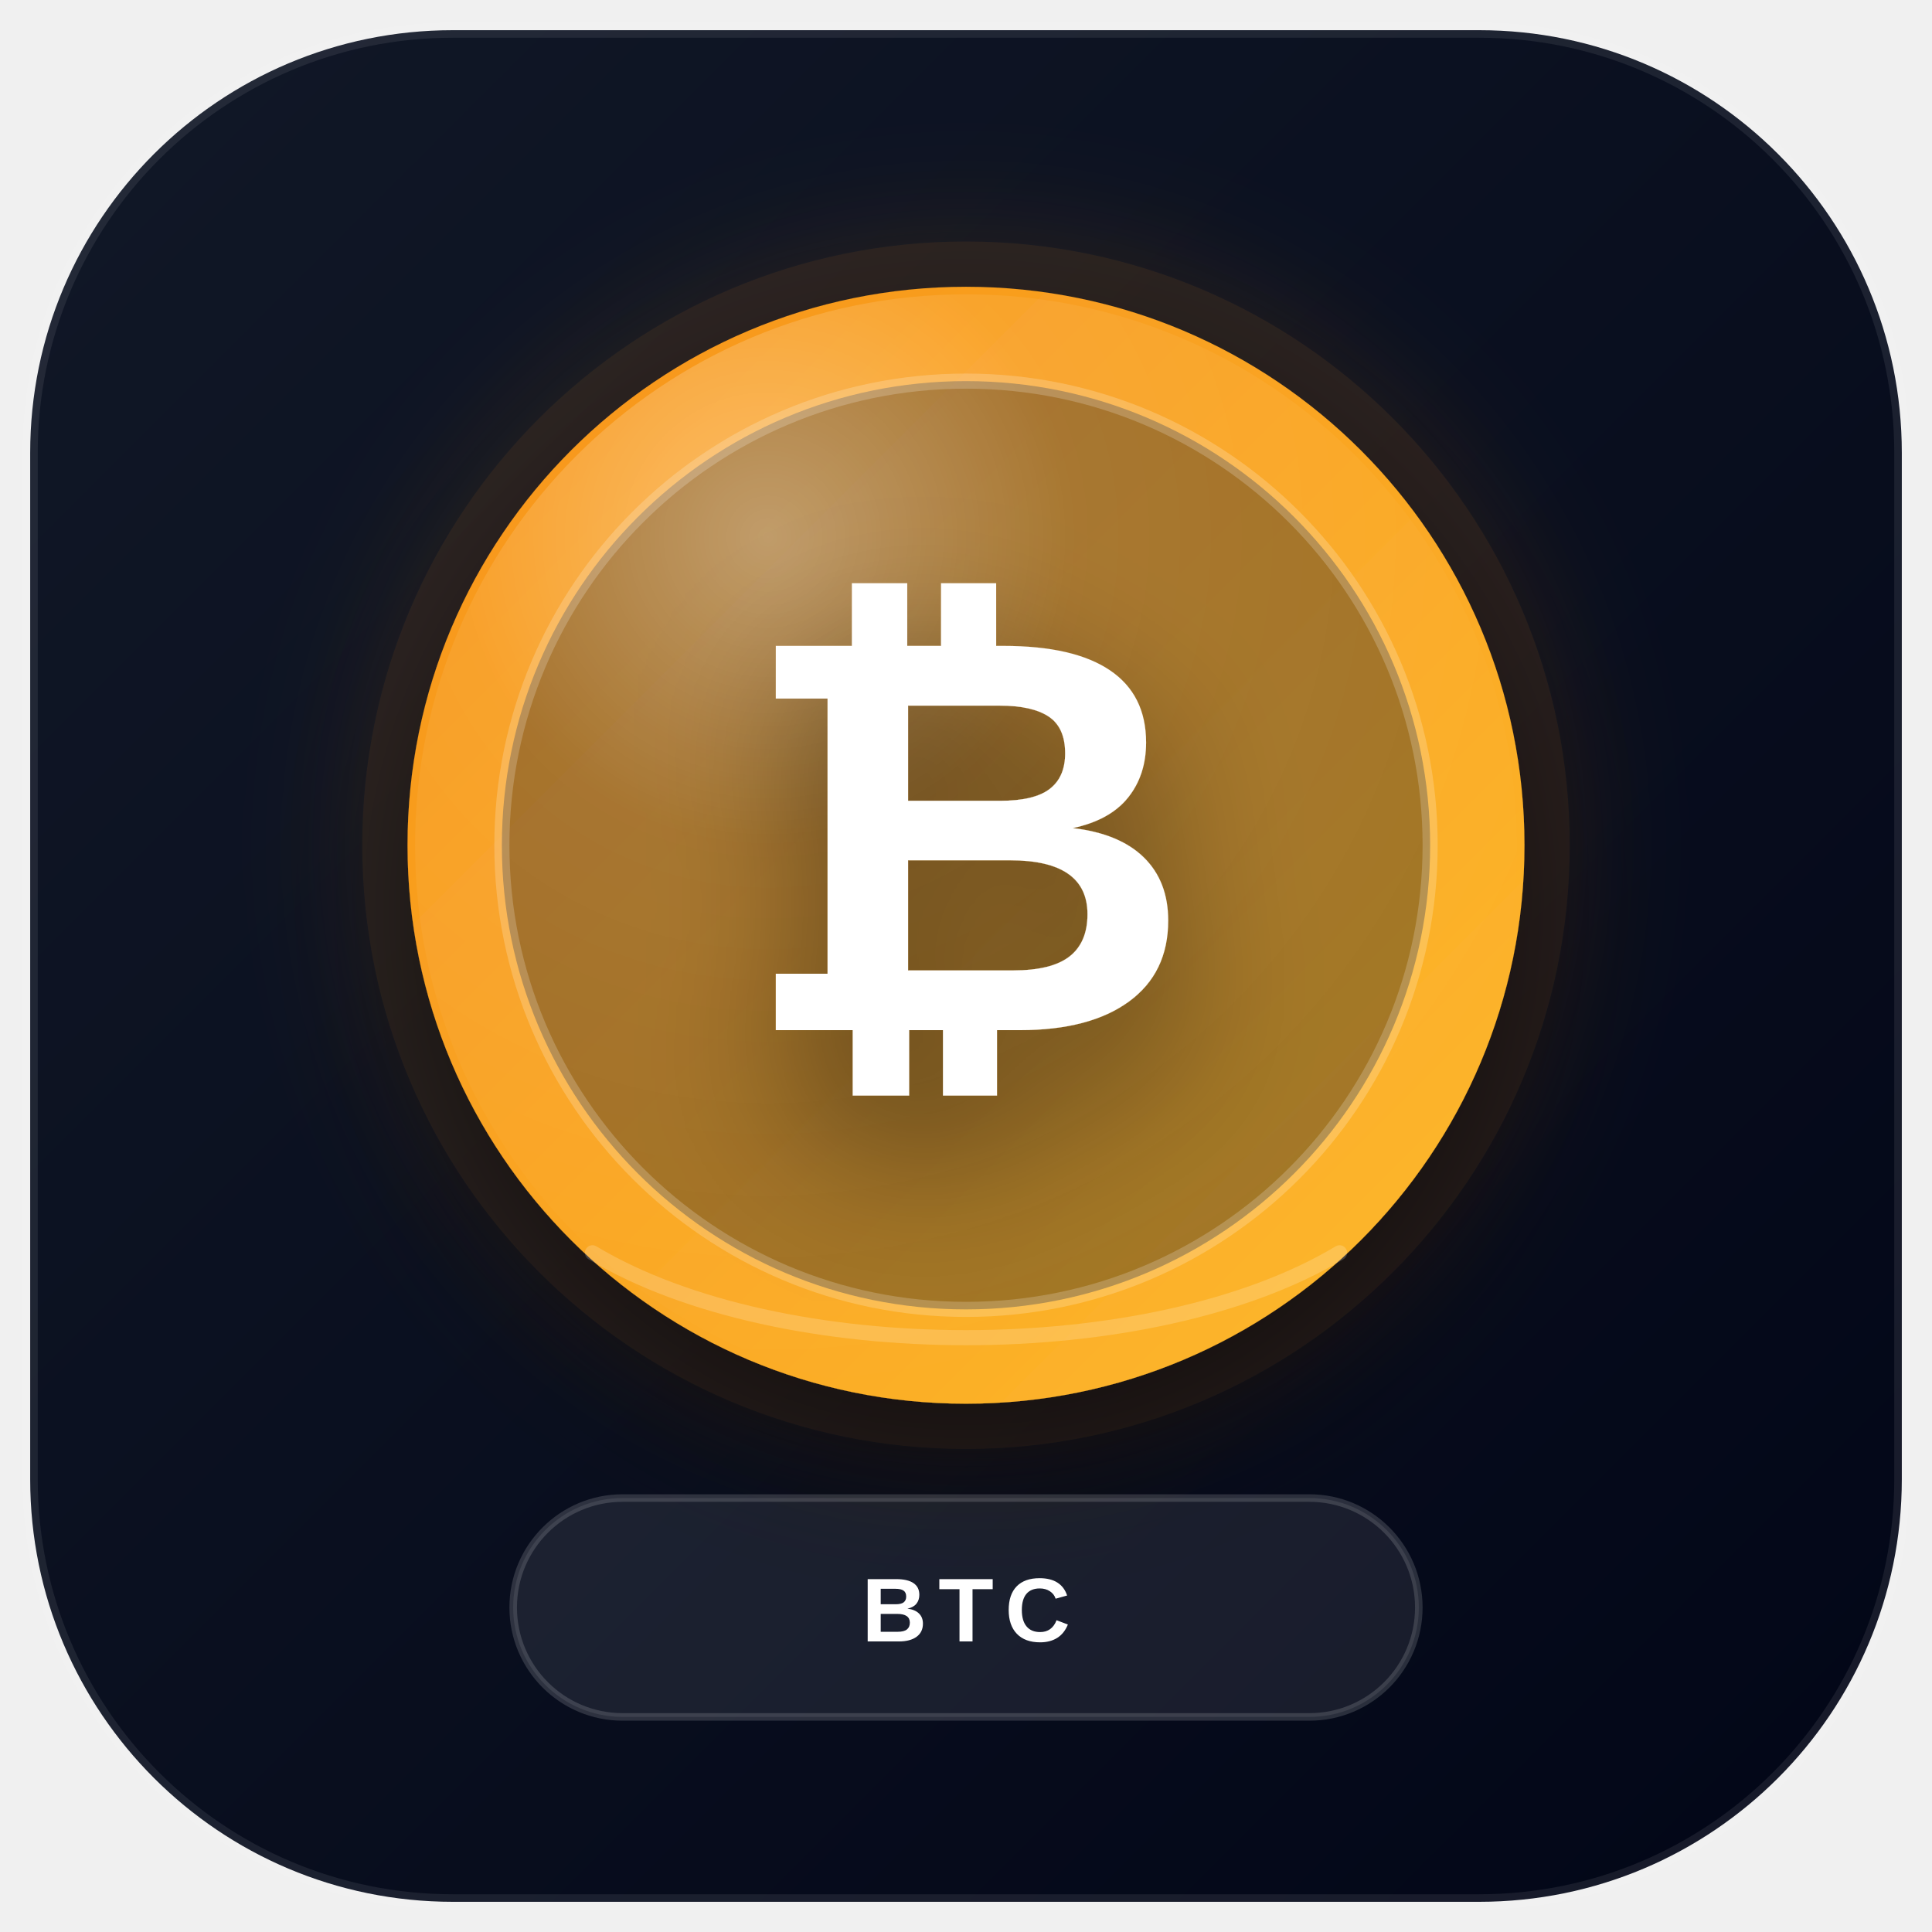
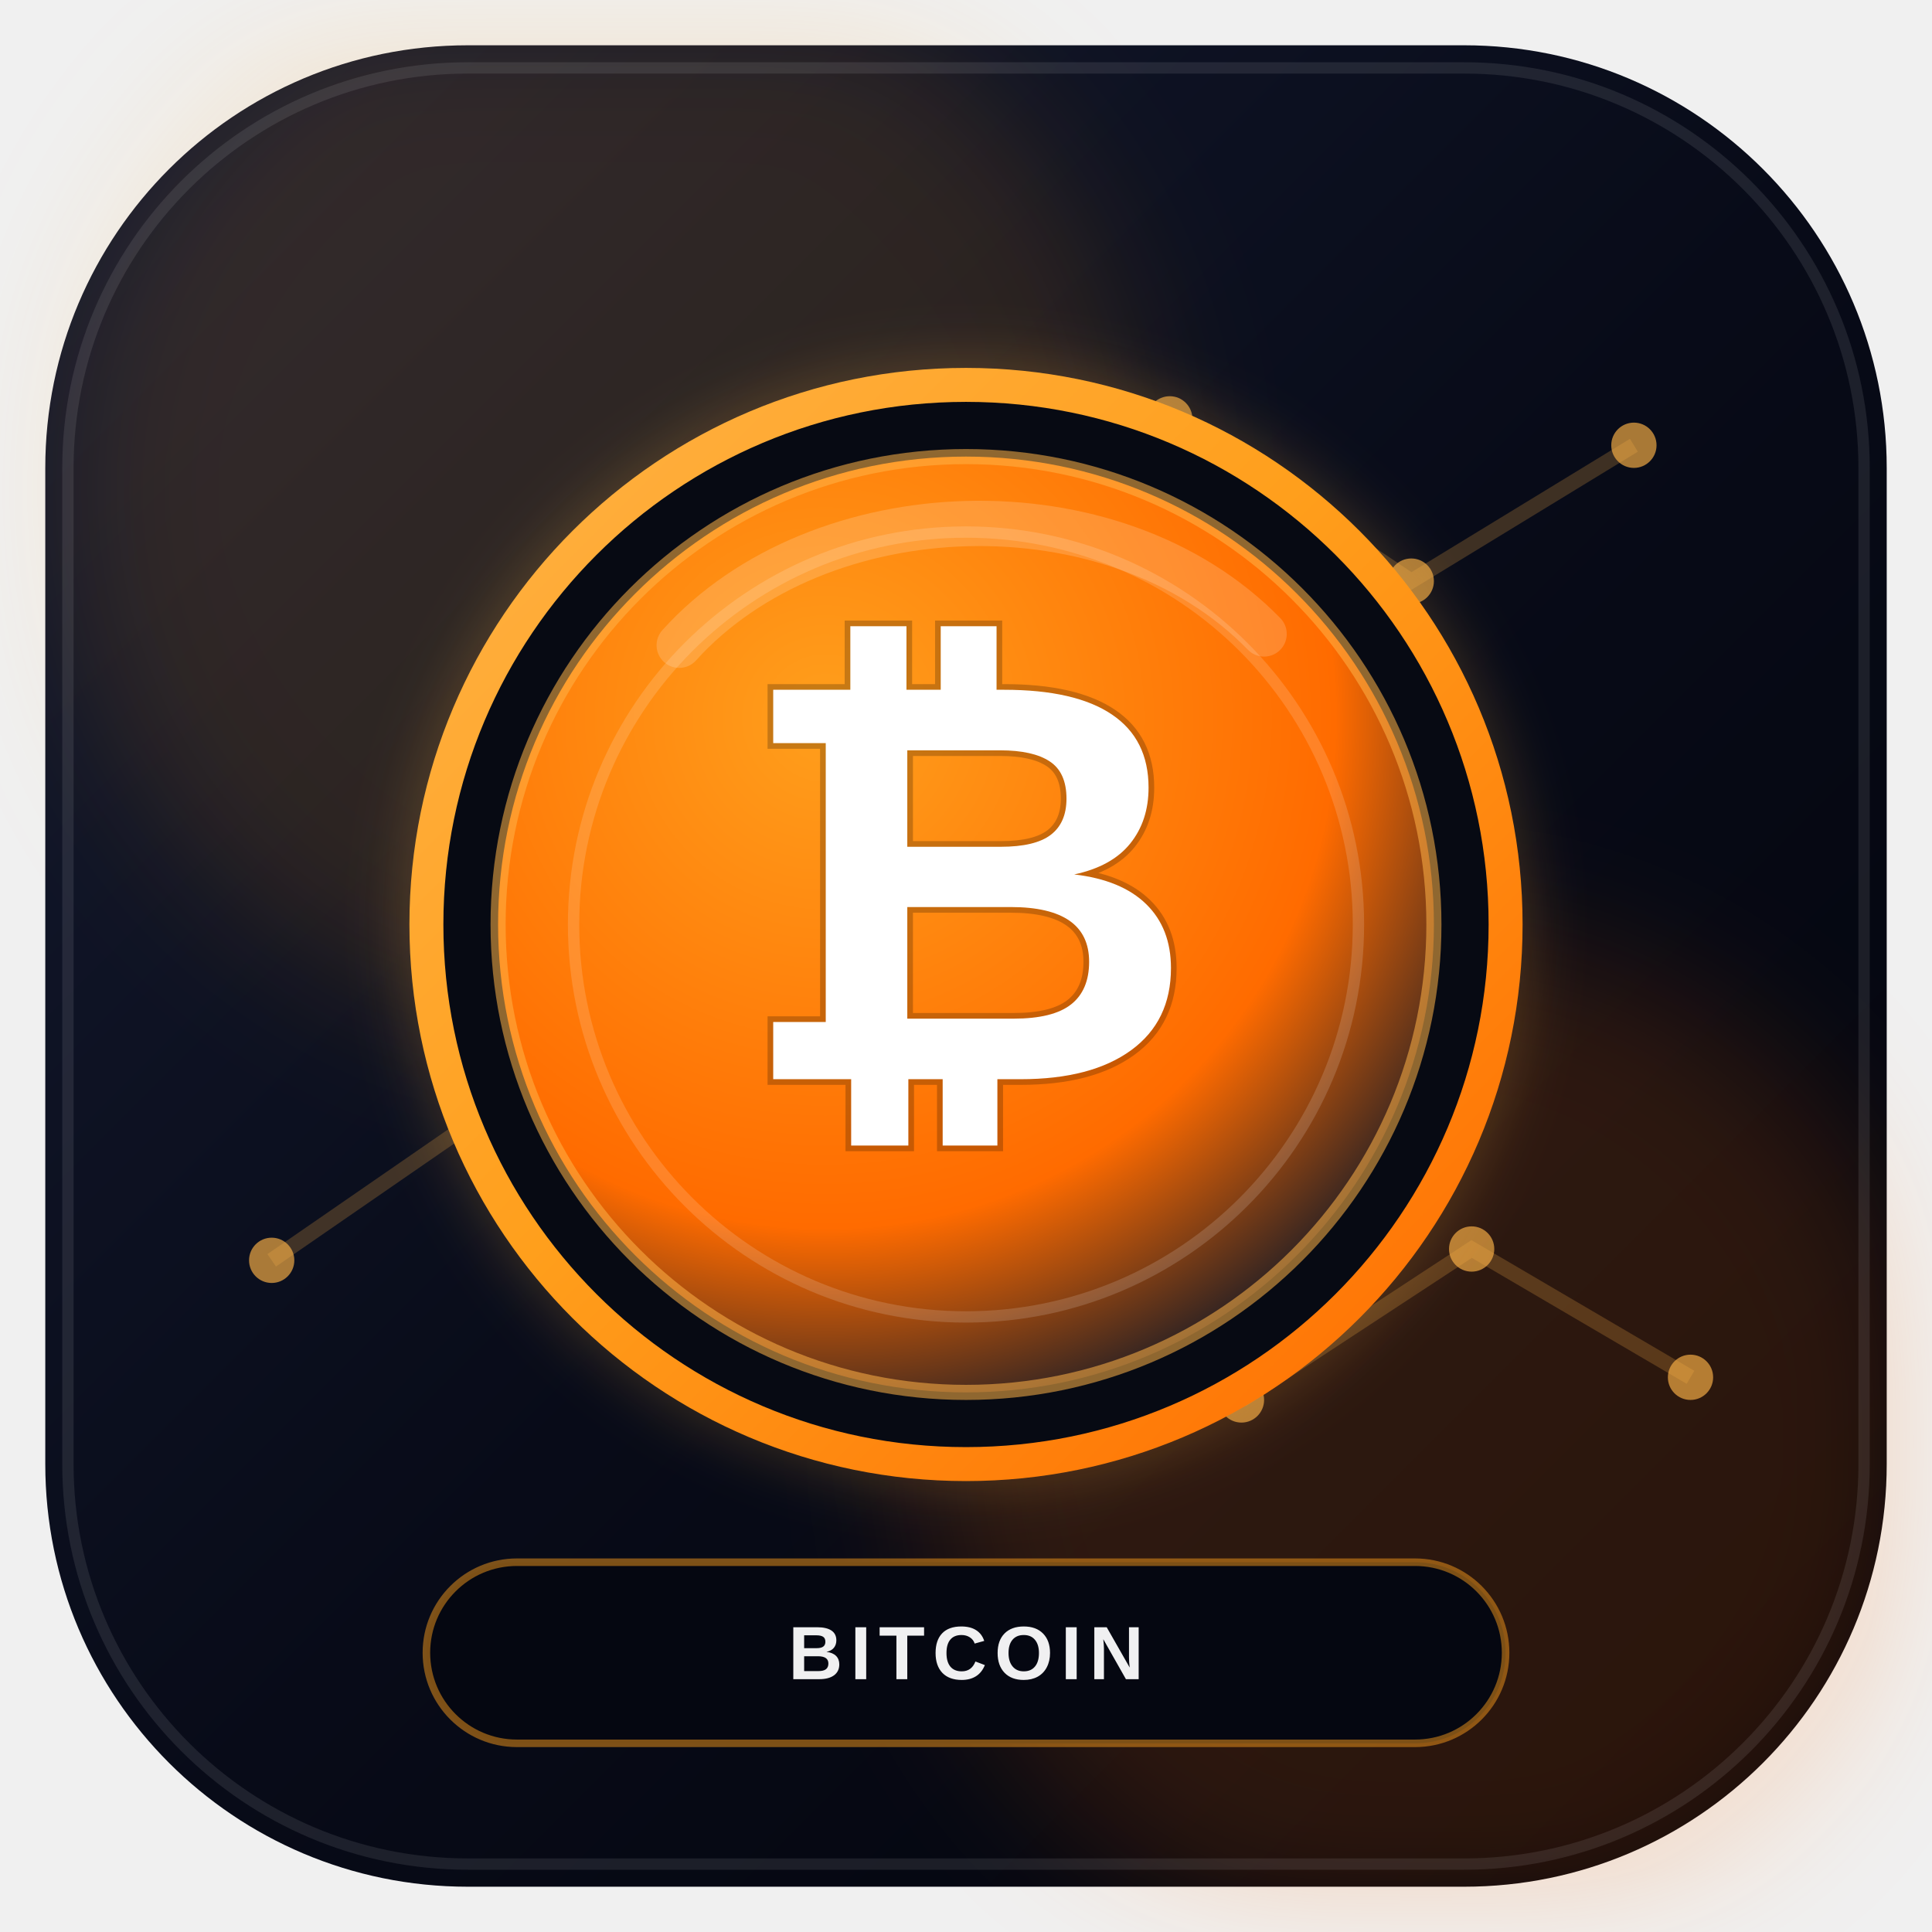
- <svg xmlns="http://www.w3.org/2000/svg" viewBox="0 0 512 512" role="img">
+ <svg xmlns="http://www.w3.org/2000/svg" viewBox="0 0 512 512" role="img" aria-labelledby="title desc">
  <defs>
-     <linearGradient id="tile" x1="0" y1="0" x2="1" y2="1">
-       <stop offset="0" stop-color="#111827" />
-       <stop offset="1" stop-color="#020617" />
+     <linearGradient id="bg" x1="0" y1="0" x2="1" y2="1">
+       <stop offset="0" stop-color="#151b31" />
+       <stop offset=".52" stop-color="#080b18" />
+       <stop offset="1" stop-color="#02040b" />
    </linearGradient>
-     <linearGradient id="brand" x1="0" y1="0" x2="1" y2="1">
-       <stop offset="0" stop-color="#F7931A" />
-       <stop offset="1" stop-color="#FDBA2D" />
+     <radialGradient id="coin" cx=".35" cy=".28" r=".8">
+       <stop offset="0" stop-color="#ff9f1c" />
+       <stop offset=".68" stop-color="#ff6b00" />
+       <stop offset="1" stop-color="#111827" />
+     </radialGradient>
+     <linearGradient id="ring" x1="0" y1="0" x2="1" y2="1">
+       <stop offset="0" stop-color="#ffb347" />
+       <stop offset=".45" stop-color="#ff9f1c" />
+       <stop offset="1" stop-color="#ff6b00" />
    </linearGradient>
-     <radialGradient id="shine" cx="32%" cy="22%" r="78%">
-       <stop offset="0" stop-color="#FFFFFF" stop-opacity=".34" />
-       <stop offset=".36" stop-color="#FFFFFF" stop-opacity=".07" />
-       <stop offset="1" stop-color="#FFFFFF" stop-opacity="0" />
-     </radialGradient>
-     <filter id="shadow" x="-40%" y="-40%" width="180%" height="180%">
-       <feDropShadow dx="0" dy="18" stdDeviation="20" flood-color="#000000" flood-opacity=".48" />
+     <filter id="shadow" x="-50%" y="-50%" width="200%" height="200%">
+       <feGaussianBlur stdDeviation="18" />
    </filter>
-     <filter id="glow" x="-40%" y="-40%" width="180%" height="180%">
-       <feGaussianBlur stdDeviation="16" result="blur" />
-       <feMerge>
-         <feMergeNode in="blur" />
-         <feMergeNode in="SourceGraphic" />
-       </feMerge>
+     <filter id="soft" x="-50%" y="-50%" width="200%" height="200%">
+       <feGaussianBlur stdDeviation="7" />
    </filter>
  </defs>
-   <rect x="8" y="8" width="496" height="496" rx="112" fill="url(#tile)" stroke="#FFFFFF" stroke-opacity=".08" stroke-width="4" />
-   <circle cx="256" cy="224" r="160" fill="#F7931A" opacity=".14" filter="url(#glow)" />
-   <circle cx="256" cy="224" r="148" fill="url(#brand)" filter="url(#shadow)" />
-   <circle cx="256" cy="224" r="123" fill="#07101F" fill-opacity=".36" stroke="#FFFFFF" stroke-opacity=".20" stroke-width="4" />
-   <circle cx="256" cy="224" r="146" fill="url(#shine)" />
-   <path d="M157 332 C207 362 305 362 355 332" fill="none" stroke="#FFFFFF" stroke-opacity=".18" stroke-width="4" stroke-linecap="round" />
-   <text x="256" y="273" text-anchor="middle" font-family="Arial,Helvetica,sans-serif" font-size="148" font-weight="800" fill="#FFFFFF" filter="url(#shadow)">₿</text>
-   <rect x="136" y="397" width="240" height="58" rx="29" fill="#FFFFFF" fill-opacity=".08" stroke="#FFFFFF" stroke-opacity=".15" stroke-width="2" />
-   <text x="256" y="435" text-anchor="middle" font-family="Arial,Helvetica,sans-serif" font-size="24" font-weight="800" letter-spacing="3" fill="#FFFFFF">BTC</text>
+   <rect x="12" y="12" width="488" height="488" rx="112" fill="url(#bg)" />
+   <circle cx="160" cy="130" r="145" fill="#ff9f1c" opacity=".13" filter="url(#shadow)" />
+   <circle cx="378" cy="382" r="135" fill="#ff6b00" opacity=".16" filter="url(#shadow)" />
+   <g fill="none" stroke="#ffb347" stroke-width="4" opacity=".22">
+     <path d="M72 334L143 285L200 325" />
+     <path d="M310 111L374 154L433 118" />
+     <path d="M329 371L390 331L448 365" />
+   </g>
+   <g fill="#ffb347" opacity=".65">
+     <circle cx="72" cy="334" r="6" />
+     <circle cx="143" cy="285" r="6" />
+     <circle cx="200" cy="325" r="6" />
+     <circle cx="310" cy="111" r="6" />
+     <circle cx="374" cy="154" r="6" />
+     <circle cx="433" cy="118" r="6" />
+     <circle cx="329" cy="371" r="6" />
+     <circle cx="390" cy="331" r="6" />
+     <circle cx="448" cy="365" r="6" />
+   </g>
+   <circle cx="256" cy="245" r="150" fill="#ffb347" opacity=".18" filter="url(#soft)" />
+   <circle cx="256" cy="245" r="143" fill="#070a13" stroke="url(#ring)" stroke-width="9" />
+   <circle cx="256" cy="245" r="124" fill="url(#coin)" stroke="#ffb347" stroke-opacity=".55" stroke-width="4" />
+   <circle cx="256" cy="245" r="104" fill="none" stroke="#ffffff" stroke-opacity=".15" stroke-width="3" />
+   <path d="M180 171  C217 130 295 127 335 168" fill="none" stroke="#fff" stroke-width="12" stroke-linecap="round" opacity=".17" />
+   <text x="256" y="286" text-anchor="middle" font-family="Arial,Helvetica,sans-serif" font-size="150" font-weight="900" fill="#ffffff" stroke="#000000" stroke-opacity=".22" stroke-width="3" paint-order="stroke">
+ ₿
+ </text>
+   <rect x="113" y="414" width="286" height="48" rx="24" fill="#050711" stroke="#ff9f1c" stroke-opacity=".48" stroke-width="2" />
+   <text x="256" y="445" text-anchor="middle" font-family="Arial,Helvetica,sans-serif" font-size="20" font-weight="800" letter-spacing="2" fill="#ffffff" opacity=".94">
+ BITCOIN
+ </text>
+   <rect x="18" y="18" width="476" height="476" rx="106" fill="none" stroke="#ffffff" stroke-opacity=".09" stroke-width="3" />
</svg>
